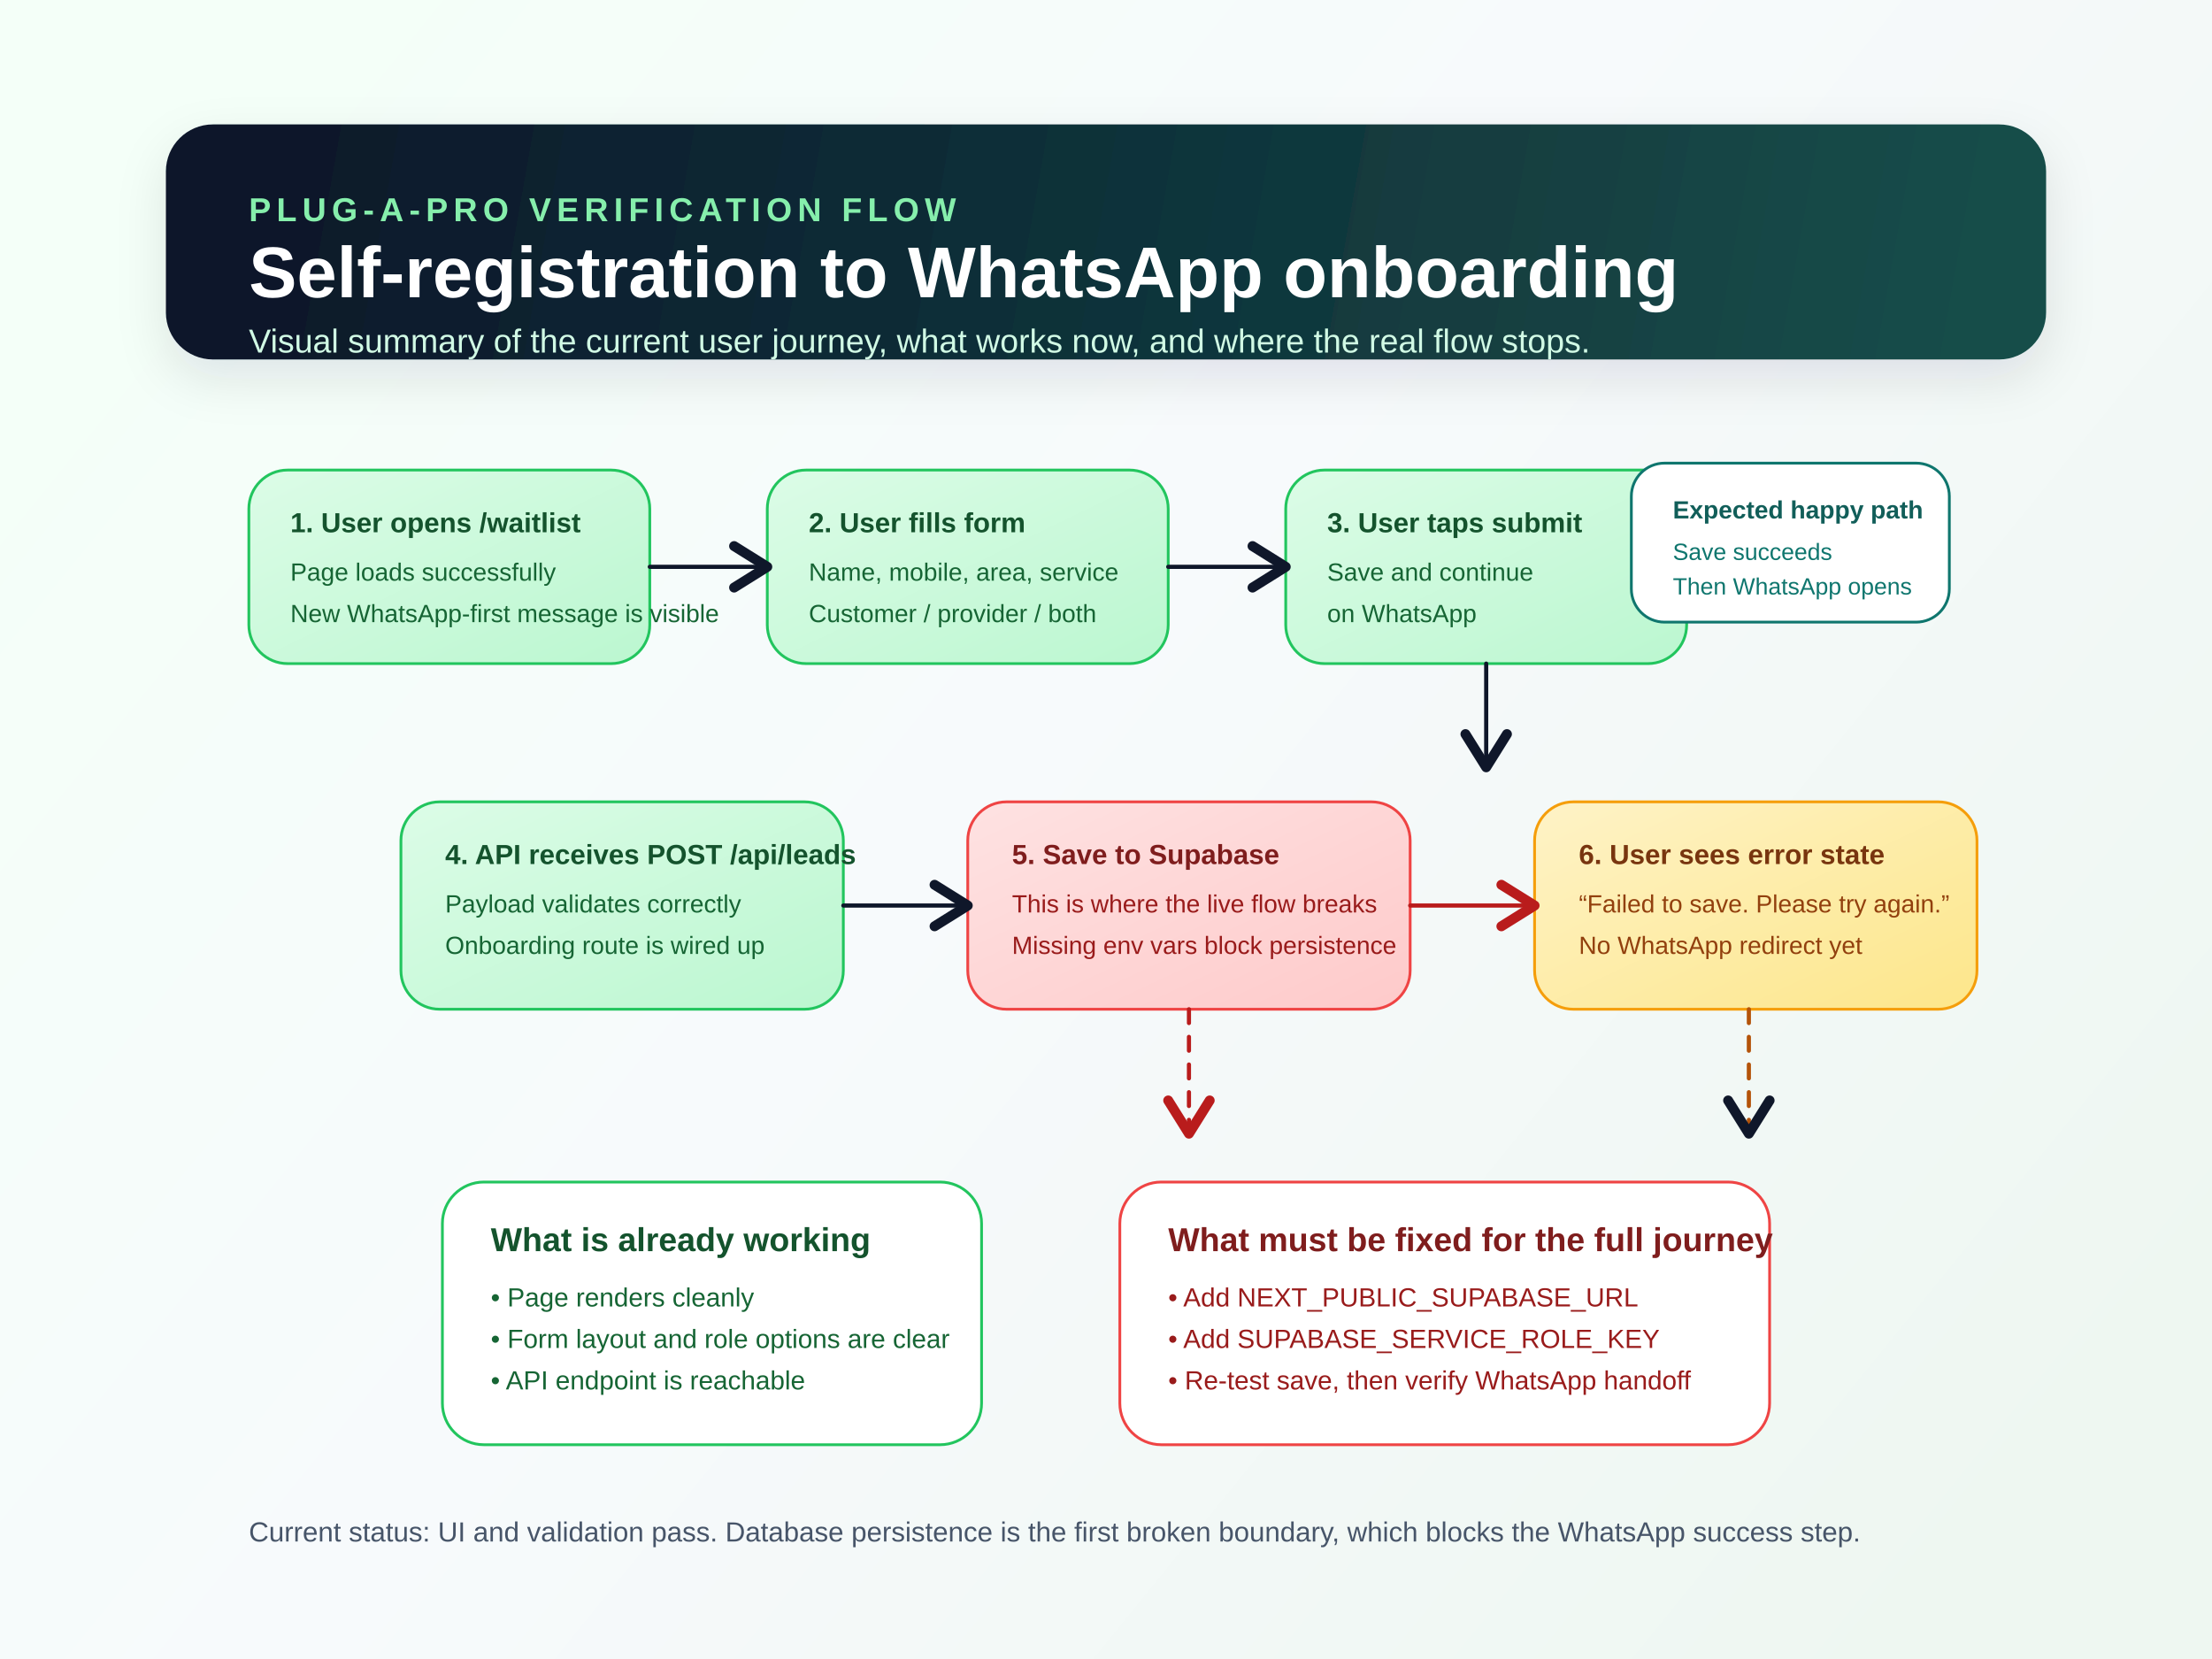
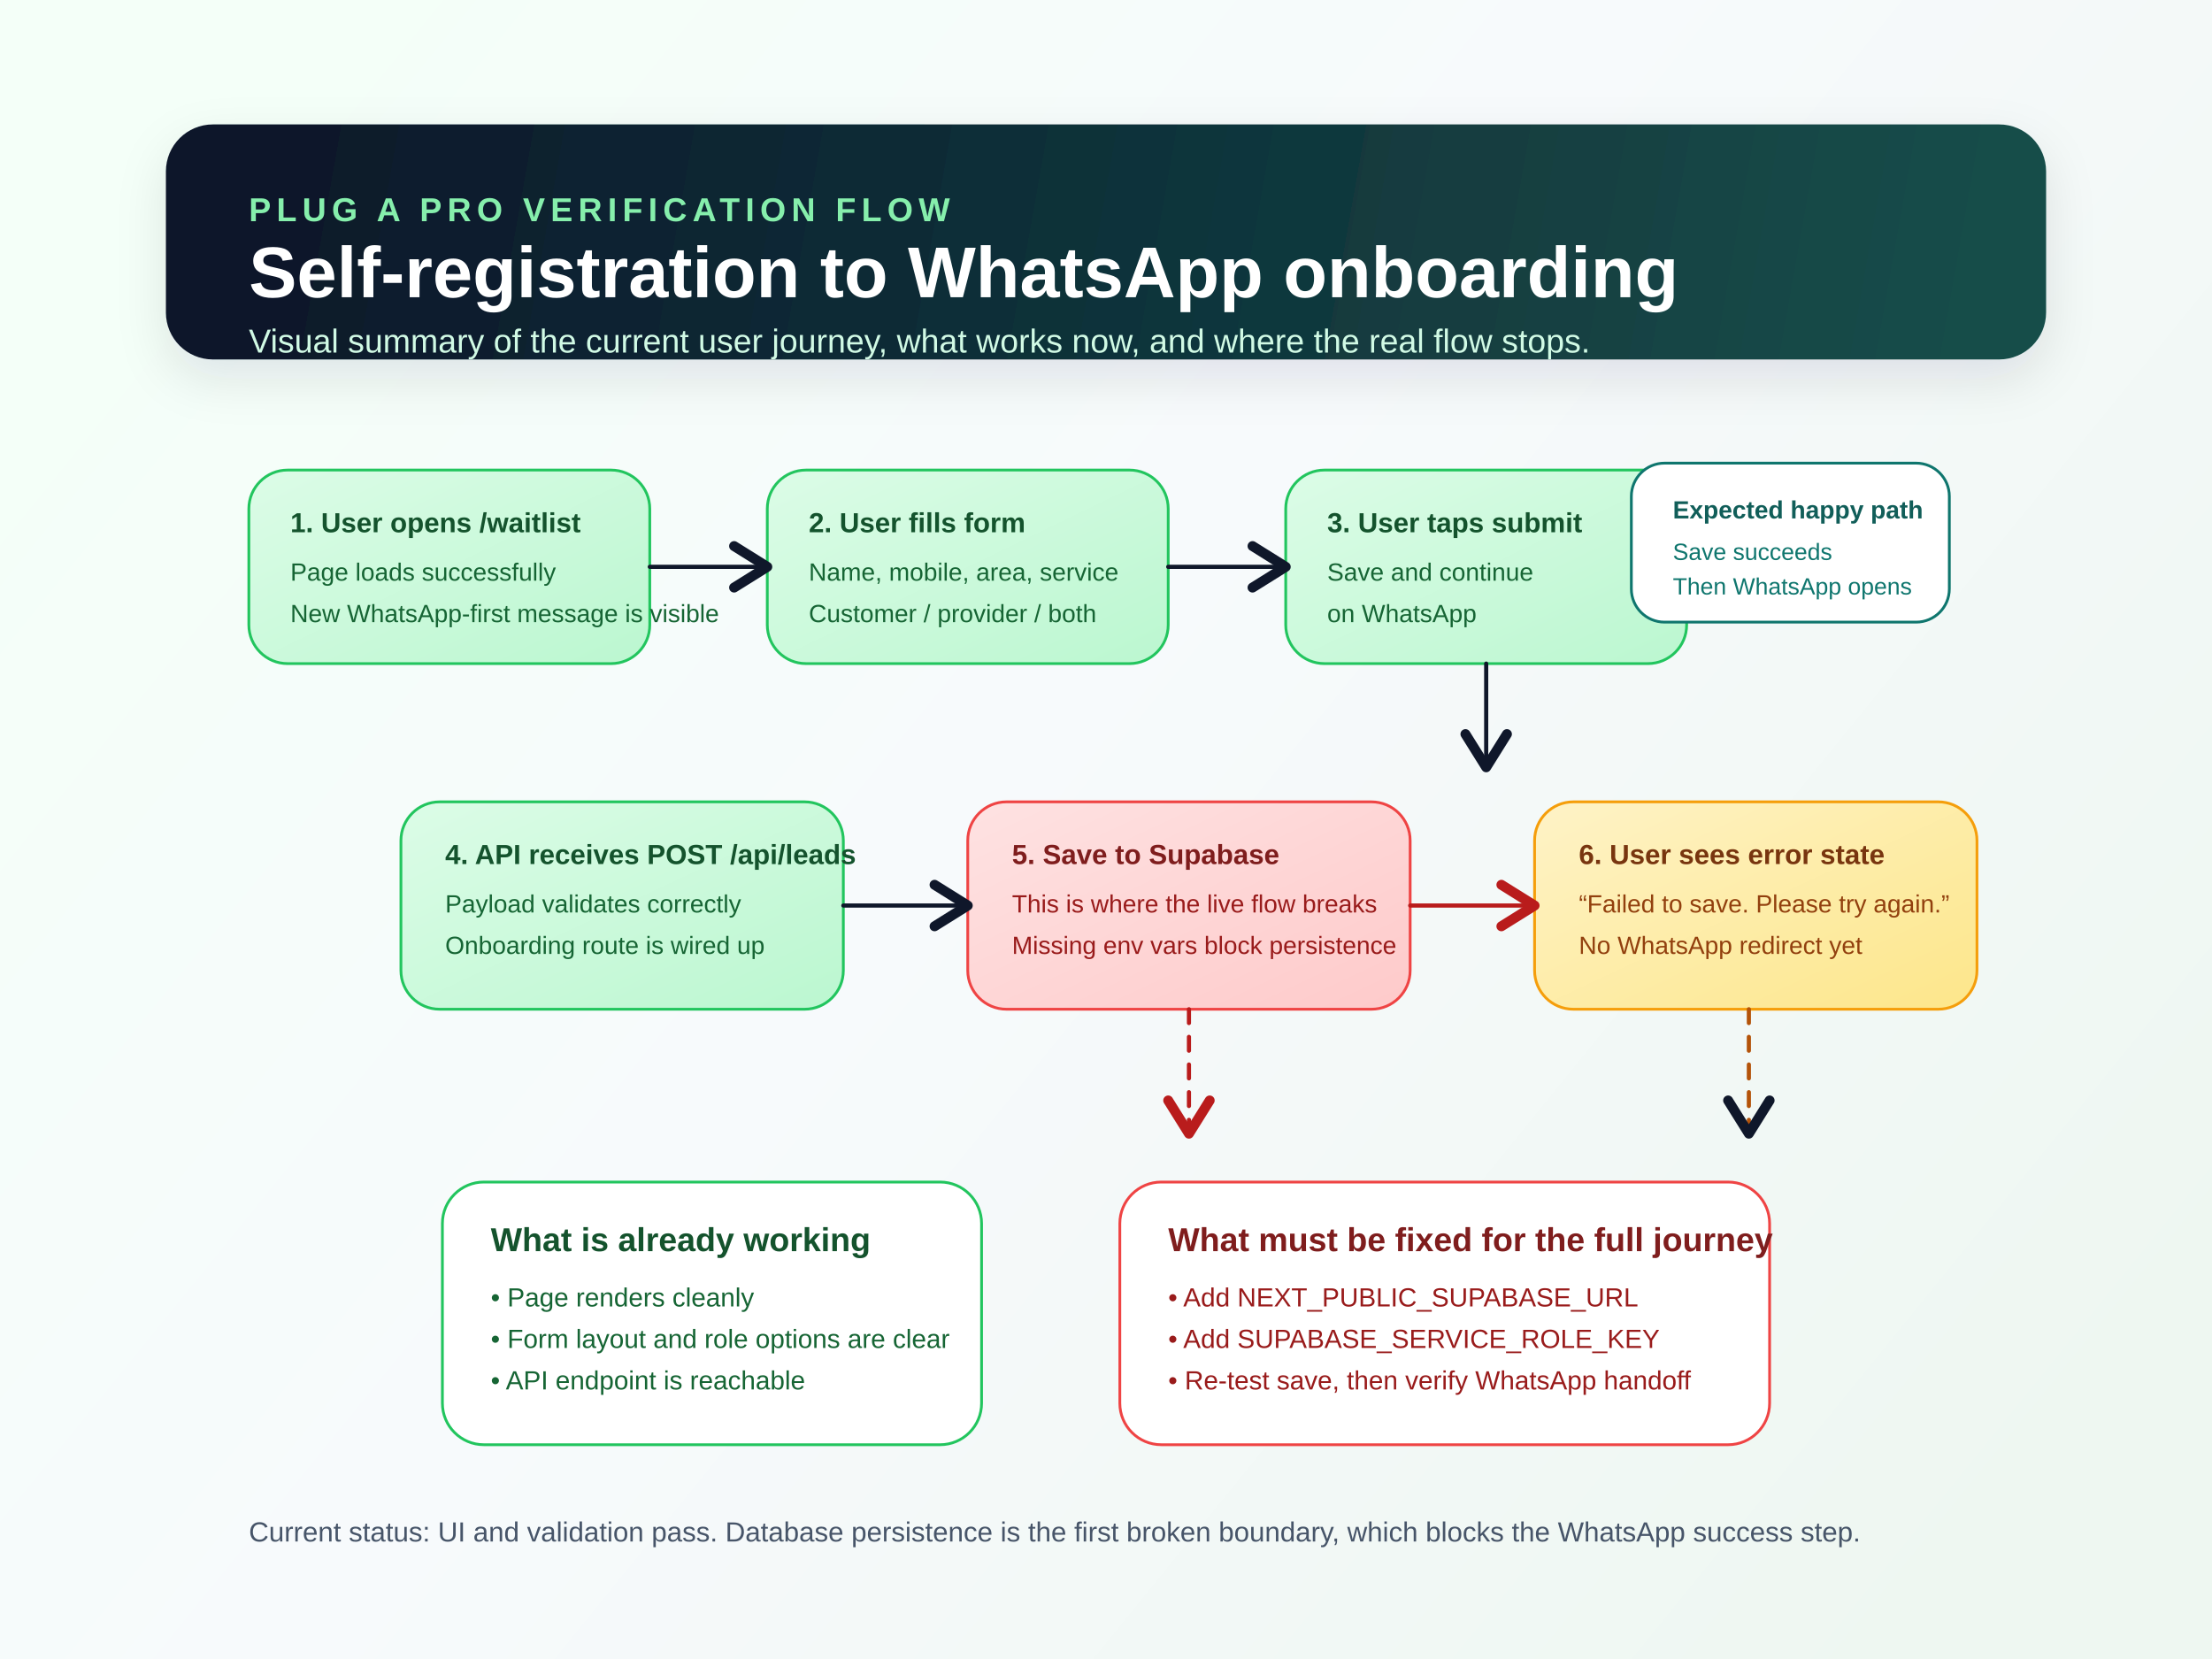
<svg xmlns="http://www.w3.org/2000/svg" width="1600" height="1200" viewBox="0 0 1600 1200" fill="none">
  <defs>
    <linearGradient id="bg" x1="160" y1="80" x2="1440" y2="1120" gradientUnits="userSpaceOnUse">
      <stop stop-color="#F4FFF8" />
      <stop offset="0.45" stop-color="#F7FAFC" />
      <stop offset="1" stop-color="#EEF7F1" />
    </linearGradient>
    <linearGradient id="hero" x1="180" y1="140" x2="1420" y2="360" gradientUnits="userSpaceOnUse">
      <stop stop-color="#0F172A" />
      <stop offset="1" stop-color="#134E4A" />
    </linearGradient>
    <linearGradient id="good" x1="0" y1="0" x2="1" y2="1">
      <stop stop-color="#DCFCE7" />
      <stop offset="1" stop-color="#BBF7D0" />
    </linearGradient>
    <linearGradient id="warn" x1="0" y1="0" x2="1" y2="1">
      <stop stop-color="#FEF3C7" />
      <stop offset="1" stop-color="#FDE68A" />
    </linearGradient>
    <linearGradient id="bad" x1="0" y1="0" x2="1" y2="1">
      <stop stop-color="#FEE2E2" />
      <stop offset="1" stop-color="#FECACA" />
    </linearGradient>
    <filter id="shadow" x="0" y="0" width="1600" height="1200" filterUnits="userSpaceOnUse" color-interpolation-filters="sRGB">
      <feDropShadow dx="0" dy="14" stdDeviation="18" flood-color="#0F172A" flood-opacity="0.10" />
    </filter>
    <marker id="arrow" markerWidth="14" markerHeight="14" refX="10" refY="7" orient="auto">
      <path d="M2 2L10 7L2 12" stroke="#0F172A" stroke-width="2.4" stroke-linecap="round" stroke-linejoin="round" />
    </marker>
    <marker id="arrowRed" markerWidth="14" markerHeight="14" refX="10" refY="7" orient="auto">
      <path d="M2 2L10 7L2 12" stroke="#B91C1C" stroke-width="2.4" stroke-linecap="round" stroke-linejoin="round" />
    </marker>
  </defs>
  <rect width="1600" height="1200" fill="url(#bg)" />
  <g filter="url(#shadow)">
    <rect x="120" y="90" width="1360" height="170" rx="34" fill="url(#hero)" />
  </g>
-   <text x="180" y="160" fill="#86EFAC" font-family="Arial, Helvetica, sans-serif" font-size="24" font-weight="700" letter-spacing="4">PLUG-A-PRO VERIFICATION FLOW</text>
+   <text x="180" y="160" fill="#86EFAC" font-family="Arial, Helvetica, sans-serif" font-size="24" font-weight="700" letter-spacing="4">PLUG A PRO VERIFICATION FLOW</text>
  <text x="180" y="215" fill="white" font-family="Arial, Helvetica, sans-serif" font-size="52" font-weight="700">Self-registration to WhatsApp onboarding</text>
  <text x="180" y="255" fill="#D1FAE5" font-family="Arial, Helvetica, sans-serif" font-size="24">Visual summary of the current user journey, what works now, and where the real flow stops.</text>
  <g>
    <rect x="180" y="340" width="290" height="140" rx="28" fill="url(#good)" stroke="#22C55E" stroke-width="2" />
    <text x="210" y="385" fill="#14532D" font-family="Arial, Helvetica, sans-serif" font-size="20" font-weight="700">1. User opens /waitlist</text>
    <text x="210" y="420" fill="#166534" font-family="Arial, Helvetica, sans-serif" font-size="18">Page loads successfully</text>
    <text x="210" y="450" fill="#166534" font-family="Arial, Helvetica, sans-serif" font-size="18">New WhatsApp-first message is visible</text>
  </g>
  <g>
    <rect x="555" y="340" width="290" height="140" rx="28" fill="url(#good)" stroke="#22C55E" stroke-width="2" />
    <text x="585" y="385" fill="#14532D" font-family="Arial, Helvetica, sans-serif" font-size="20" font-weight="700">2. User fills form</text>
    <text x="585" y="420" fill="#166534" font-family="Arial, Helvetica, sans-serif" font-size="18">Name, mobile, area, service</text>
    <text x="585" y="450" fill="#166534" font-family="Arial, Helvetica, sans-serif" font-size="18">Customer / provider / both</text>
  </g>
  <g>
    <rect x="930" y="340" width="290" height="140" rx="28" fill="url(#good)" stroke="#22C55E" stroke-width="2" />
    <text x="960" y="385" fill="#14532D" font-family="Arial, Helvetica, sans-serif" font-size="20" font-weight="700">3. User taps submit</text>
    <text x="960" y="420" fill="#166534" font-family="Arial, Helvetica, sans-serif" font-size="18">Save and continue</text>
    <text x="960" y="450" fill="#166534" font-family="Arial, Helvetica, sans-serif" font-size="18">on WhatsApp</text>
  </g>
  <g>
    <rect x="290" y="580" width="320" height="150" rx="28" fill="url(#good)" stroke="#22C55E" stroke-width="2" />
    <text x="322" y="625" fill="#14532D" font-family="Arial, Helvetica, sans-serif" font-size="20" font-weight="700">4. API receives POST /api/leads</text>
    <text x="322" y="660" fill="#166534" font-family="Arial, Helvetica, sans-serif" font-size="18">Payload validates correctly</text>
    <text x="322" y="690" fill="#166534" font-family="Arial, Helvetica, sans-serif" font-size="18">Onboarding route is wired up</text>
  </g>
  <g>
    <rect x="700" y="580" width="320" height="150" rx="28" fill="url(#bad)" stroke="#EF4444" stroke-width="2" />
    <text x="732" y="625" fill="#7F1D1D" font-family="Arial, Helvetica, sans-serif" font-size="20" font-weight="700">5. Save to Supabase</text>
    <text x="732" y="660" fill="#991B1B" font-family="Arial, Helvetica, sans-serif" font-size="18">This is where the live flow breaks</text>
    <text x="732" y="690" fill="#991B1B" font-family="Arial, Helvetica, sans-serif" font-size="18">Missing env vars block persistence</text>
  </g>
  <g>
    <rect x="1110" y="580" width="320" height="150" rx="28" fill="url(#warn)" stroke="#F59E0B" stroke-width="2" />
    <text x="1142" y="625" fill="#78350F" font-family="Arial, Helvetica, sans-serif" font-size="20" font-weight="700">6. User sees error state</text>
    <text x="1142" y="660" fill="#92400E" font-family="Arial, Helvetica, sans-serif" font-size="18">“Failed to save. Please try again.”</text>
    <text x="1142" y="690" fill="#92400E" font-family="Arial, Helvetica, sans-serif" font-size="18">No WhatsApp redirect yet</text>
  </g>
  <g>
    <rect x="320" y="855" width="390" height="190" rx="30" fill="white" stroke="#22C55E" stroke-width="2" />
    <text x="355" y="905" fill="#14532D" font-family="Arial, Helvetica, sans-serif" font-size="24" font-weight="700">What is already working</text>
    <text x="355" y="945" fill="#166534" font-family="Arial, Helvetica, sans-serif" font-size="19">• Page renders cleanly</text>
    <text x="355" y="975" fill="#166534" font-family="Arial, Helvetica, sans-serif" font-size="19">• Form layout and role options are clear</text>
    <text x="355" y="1005" fill="#166534" font-family="Arial, Helvetica, sans-serif" font-size="19">• API endpoint is reachable</text>
  </g>
  <g>
    <rect x="810" y="855" width="470" height="190" rx="30" fill="white" stroke="#EF4444" stroke-width="2" />
    <text x="845" y="905" fill="#7F1D1D" font-family="Arial, Helvetica, sans-serif" font-size="24" font-weight="700">What must be fixed for the full journey</text>
    <text x="845" y="945" fill="#991B1B" font-family="Arial, Helvetica, sans-serif" font-size="19">• Add NEXT_PUBLIC_SUPABASE_URL</text>
    <text x="845" y="975" fill="#991B1B" font-family="Arial, Helvetica, sans-serif" font-size="19">• Add SUPABASE_SERVICE_ROLE_KEY</text>
    <text x="845" y="1005" fill="#991B1B" font-family="Arial, Helvetica, sans-serif" font-size="19">• Re-test save, then verify WhatsApp handoff</text>
  </g>
  <path d="M470 410H555" stroke="#0F172A" stroke-width="3" stroke-linecap="round" marker-end="url(#arrow)" />
  <path d="M845 410H930" stroke="#0F172A" stroke-width="3" stroke-linecap="round" marker-end="url(#arrow)" />
  <path d="M1075 480V555" stroke="#0F172A" stroke-width="3" stroke-linecap="round" marker-end="url(#arrow)" />
  <path d="M610 655H700" stroke="#0F172A" stroke-width="3" stroke-linecap="round" marker-end="url(#arrow)" />
  <path d="M1020 655H1110" stroke="#B91C1C" stroke-width="3" stroke-linecap="round" marker-end="url(#arrowRed)" />
  <rect x="1180" y="335" width="230" height="115" rx="24" fill="white" stroke="#0F766E" stroke-width="2" />
  <text x="1210" y="375" fill="#115E59" font-family="Arial, Helvetica, sans-serif" font-size="18" font-weight="700">Expected happy path</text>
  <text x="1210" y="405" fill="#0F766E" font-family="Arial, Helvetica, sans-serif" font-size="17">Save succeeds</text>
  <text x="1210" y="430" fill="#0F766E" font-family="Arial, Helvetica, sans-serif" font-size="17">Then WhatsApp opens</text>
  <path d="M860 730V820" stroke="#B91C1C" stroke-width="3" stroke-dasharray="10 10" stroke-linecap="round" marker-end="url(#arrowRed)" />
  <path d="M1265 730V820" stroke="#B45309" stroke-width="3" stroke-dasharray="10 10" stroke-linecap="round" marker-end="url(#arrow)" />
  <text x="180" y="1115" fill="#475569" font-family="Arial, Helvetica, sans-serif" font-size="20">Current status: UI and validation pass. Database persistence is the first broken boundary, which blocks the WhatsApp success step.</text>
</svg>
